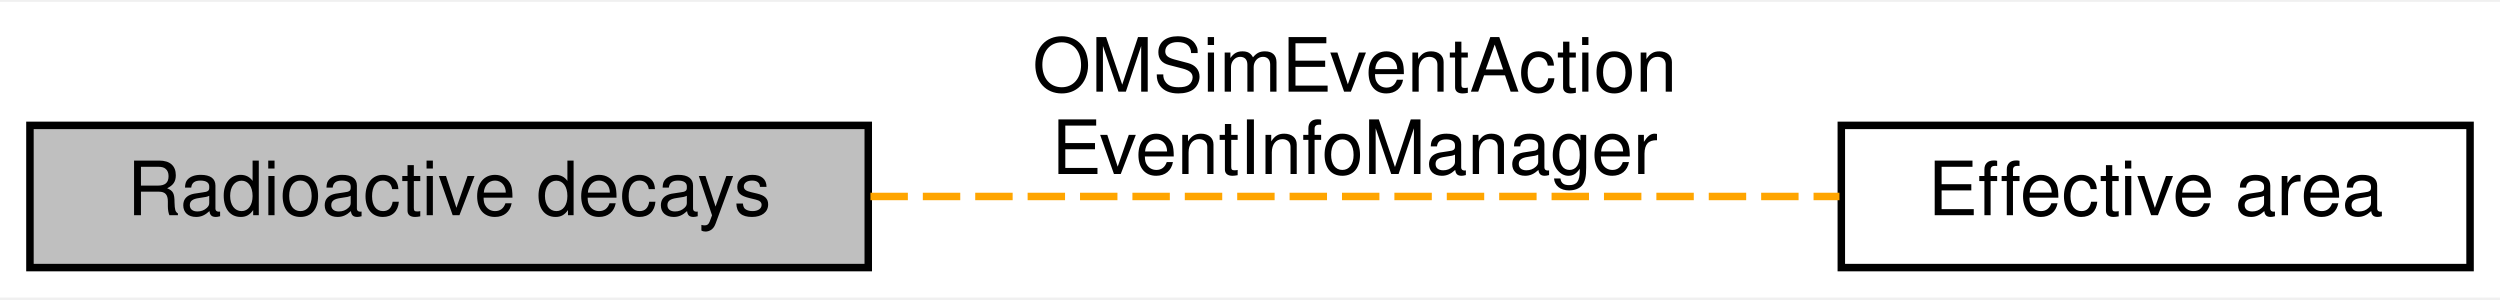
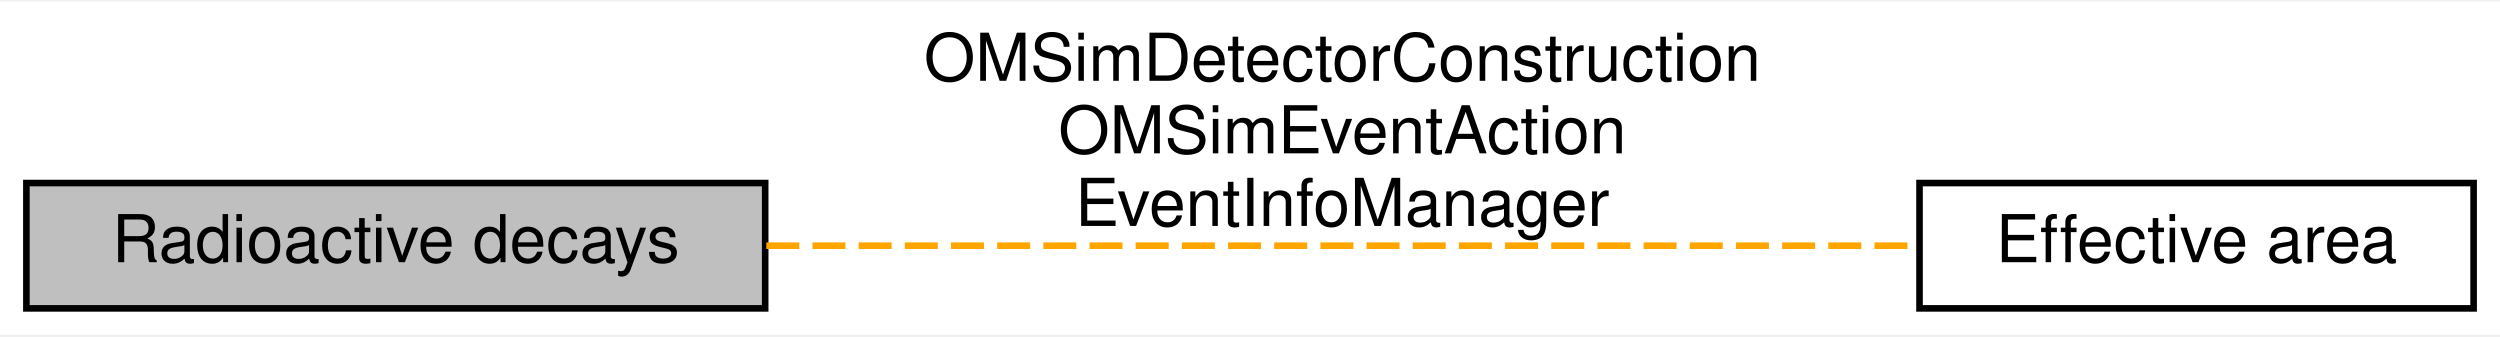
- <svg xmlns="http://www.w3.org/2000/svg" xmlns:xlink="http://www.w3.org/1999/xlink" width="334pt" height="40pt" viewBox="0.00 0.00 334.00 39.50">
-   <g id="graph0" class="graph" transform="scale(1 1) rotate(0) translate(4 35.5)">
-     <polygon fill="white" stroke="transparent" points="-4,4 -4,-35.5 330,-35.5 330,4 -4,4" />
+ <svg xmlns="http://www.w3.org/2000/svg" xmlns:xlink="http://www.w3.org/1999/xlink" width="379pt" height="51pt" viewBox="0.00 0.00 379.00 50.50">
+   <g id="graph0" class="graph" transform="scale(1 1) rotate(0) translate(4 46.5)">
+     <polygon fill="white" stroke="transparent" points="-4,4 -4,-46.5 375,-46.5 375,4 -4,4" />
    <g id="node1" class="node">
      <g id="a_node1">
        <a xlink:title="Simulations for understanding the background produced by radioactive decays in borosilicate glass of ...">
          <polygon fill="#bfbfbf" stroke="black" points="112,-19 0,-19 0,0 112,0 112,-19" />
          <text text-anchor="middle" x="56" y="-7" font-family="Helvetica,sans-Serif" font-size="10.00">Radioactive decays</text>
        </a>
      </g>
    </g>
    <g id="node2" class="node">
      <g id="a_node2">
        <a xlink:href="group___effective_area.html" target="_top" xlink:title="All specific to the effective area studies of the optical modules.">
-           <polygon fill="white" stroke="black" points="326,-19 242,-19 242,0 326,0 326,-19" />
-           <text text-anchor="middle" x="284" y="-7" font-family="Helvetica,sans-Serif" font-size="10.00">Effective area</text>
+           <polygon fill="white" stroke="black" points="371,-19 287,-19 287,0 371,0 371,-19" />
+           <text text-anchor="middle" x="329" y="-7" font-family="Helvetica,sans-Serif" font-size="10.00">Effective area</text>
        </a>
      </g>
    </g>
    <g id="edge1" class="edge">
-       <path fill="none" stroke="orange" stroke-dasharray="5,2" d="M112.29,-9.5C152.27,-9.5 205.44,-9.5 241.75,-9.5" />
-       <text text-anchor="middle" x="177" y="-23.5" font-family="Helvetica,sans-Serif" font-size="10.00">OMSimEventAction</text>
-       <text text-anchor="middle" x="177" y="-12.5" font-family="Helvetica,sans-Serif" font-size="10.00">EventInfoManager</text>
+       <path fill="none" stroke="orange" stroke-dasharray="5,2" d="M112.17,-9.5C163.86,-9.5 239.96,-9.5 286.62,-9.5" />
+       <text text-anchor="middle" x="199.5" y="-34.5" font-family="Helvetica,sans-Serif" font-size="10.00">OMSimDetectorConstruction</text>
+       <text text-anchor="middle" x="199.5" y="-23.5" font-family="Helvetica,sans-Serif" font-size="10.00">OMSimEventAction</text>
+       <text text-anchor="middle" x="199.5" y="-12.5" font-family="Helvetica,sans-Serif" font-size="10.00">EventInfoManager</text>
    </g>
  </g>
</svg>
